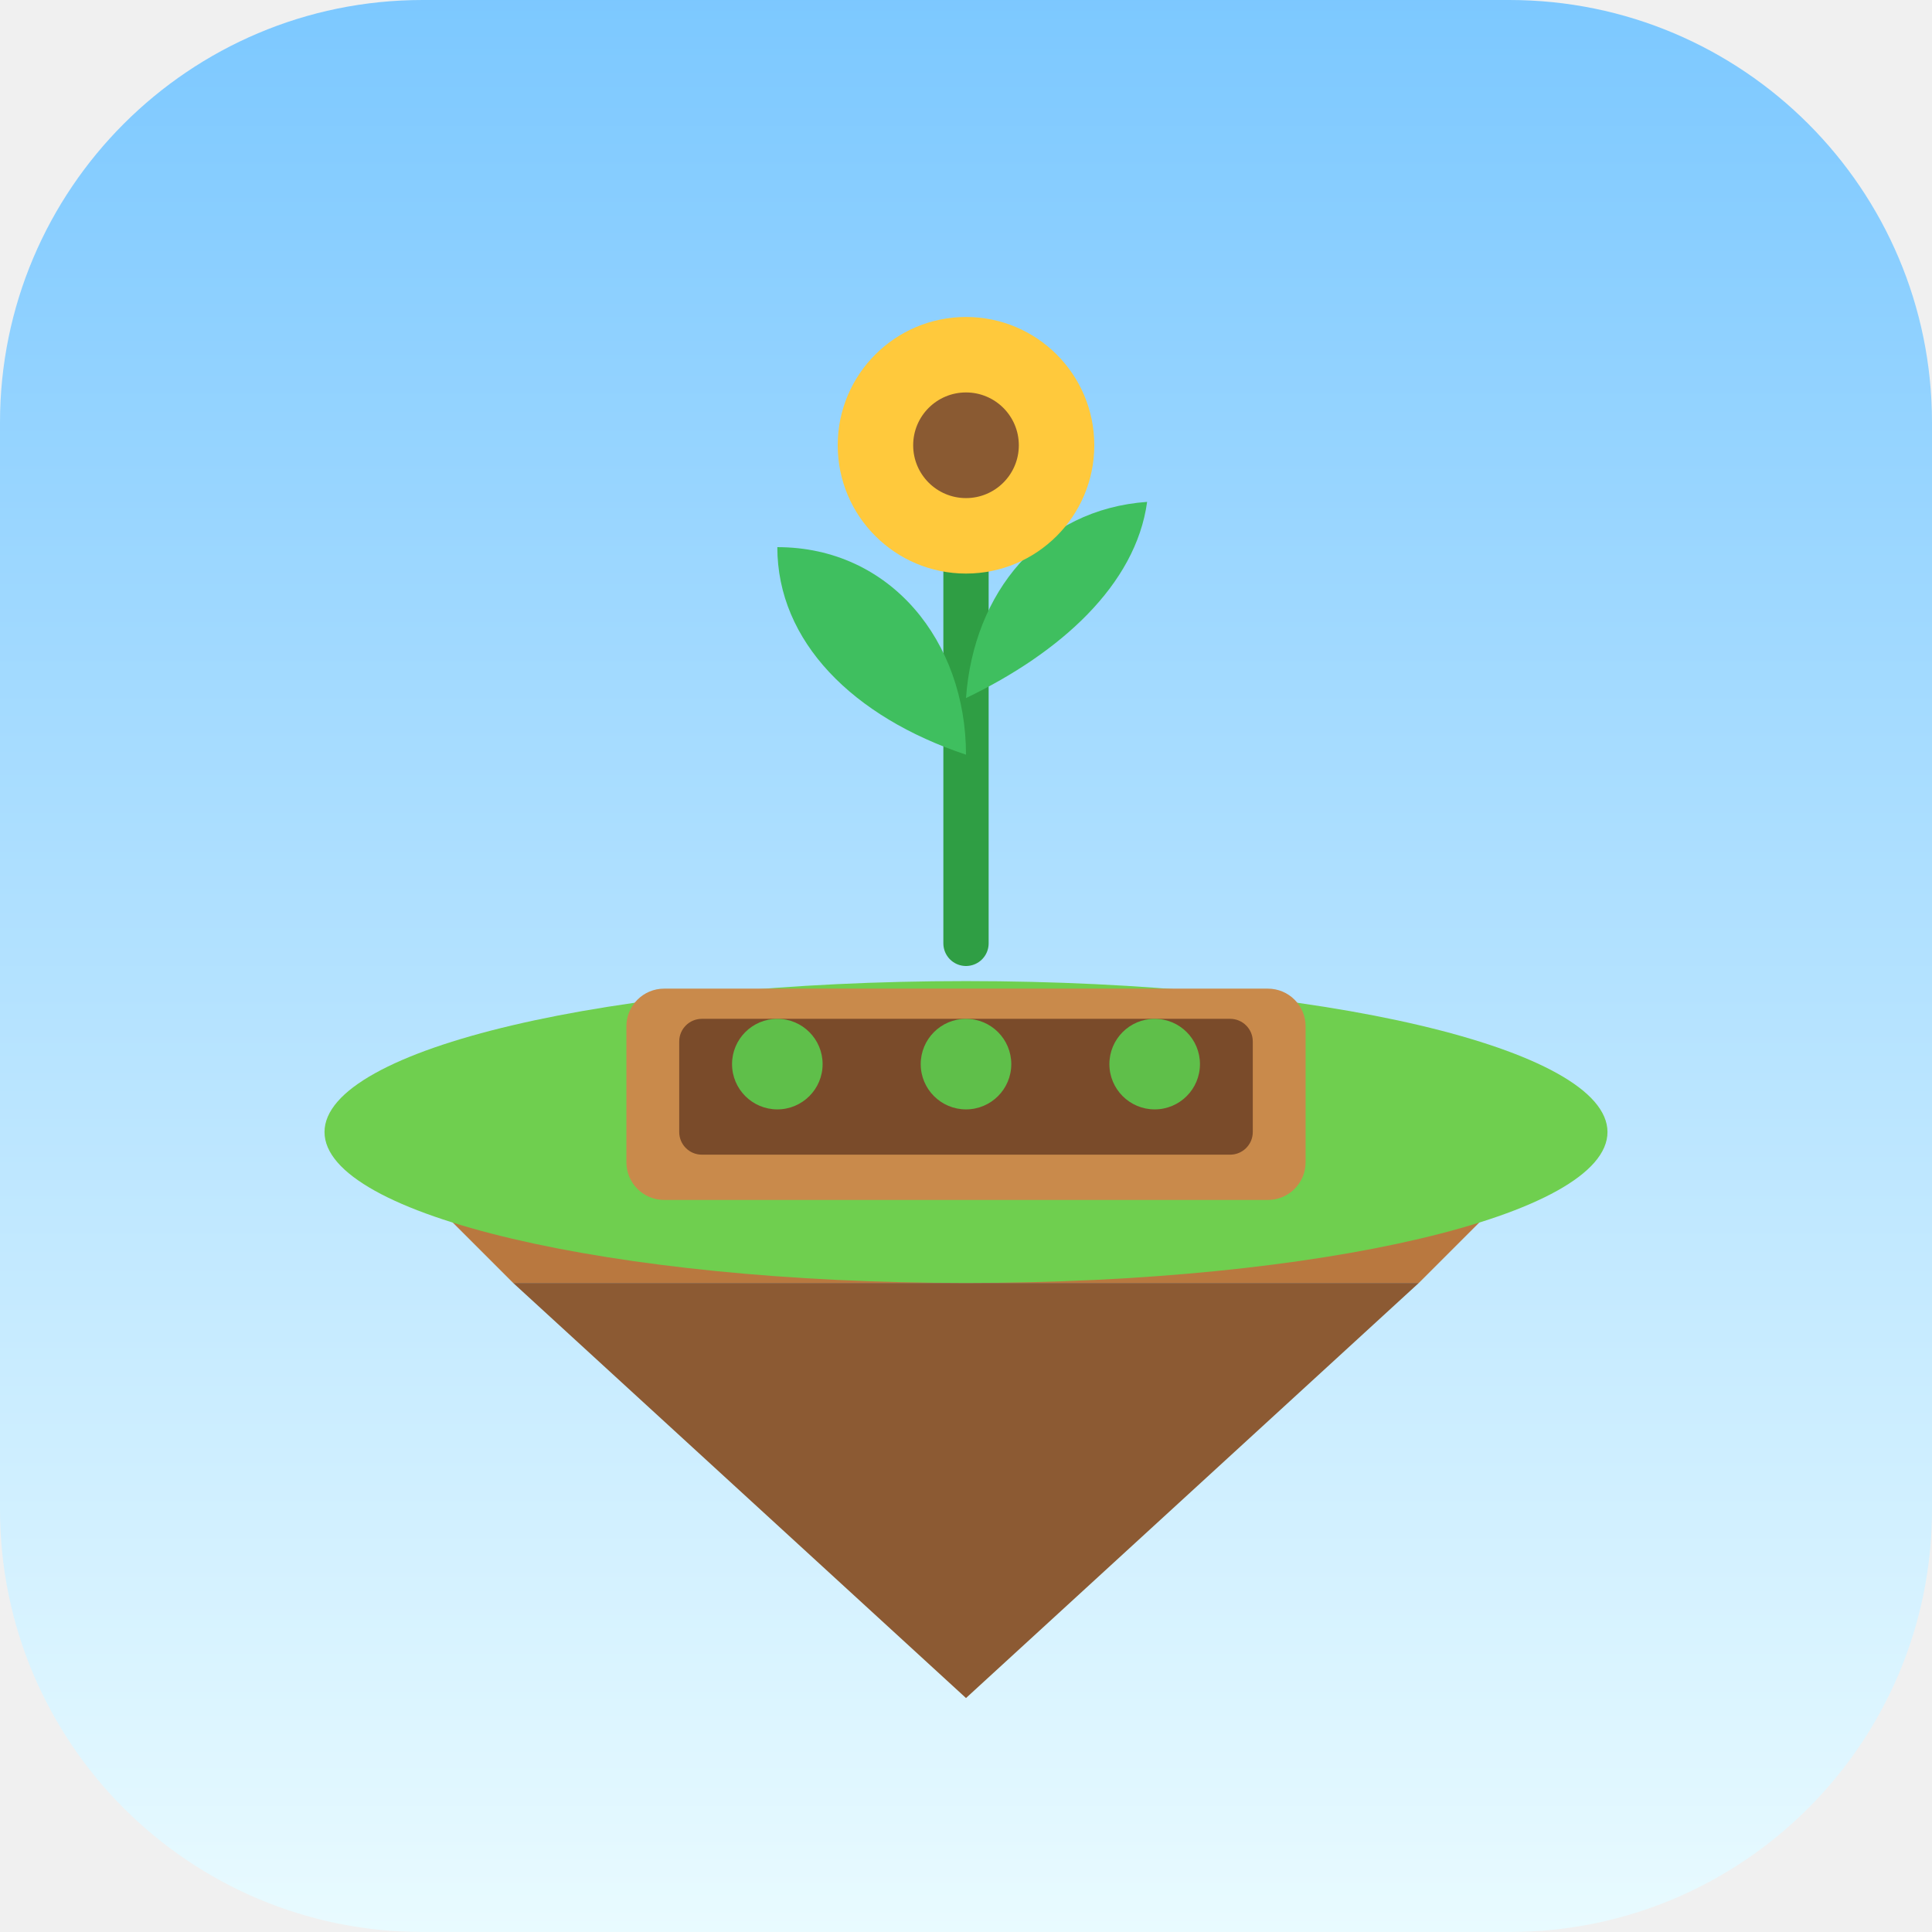
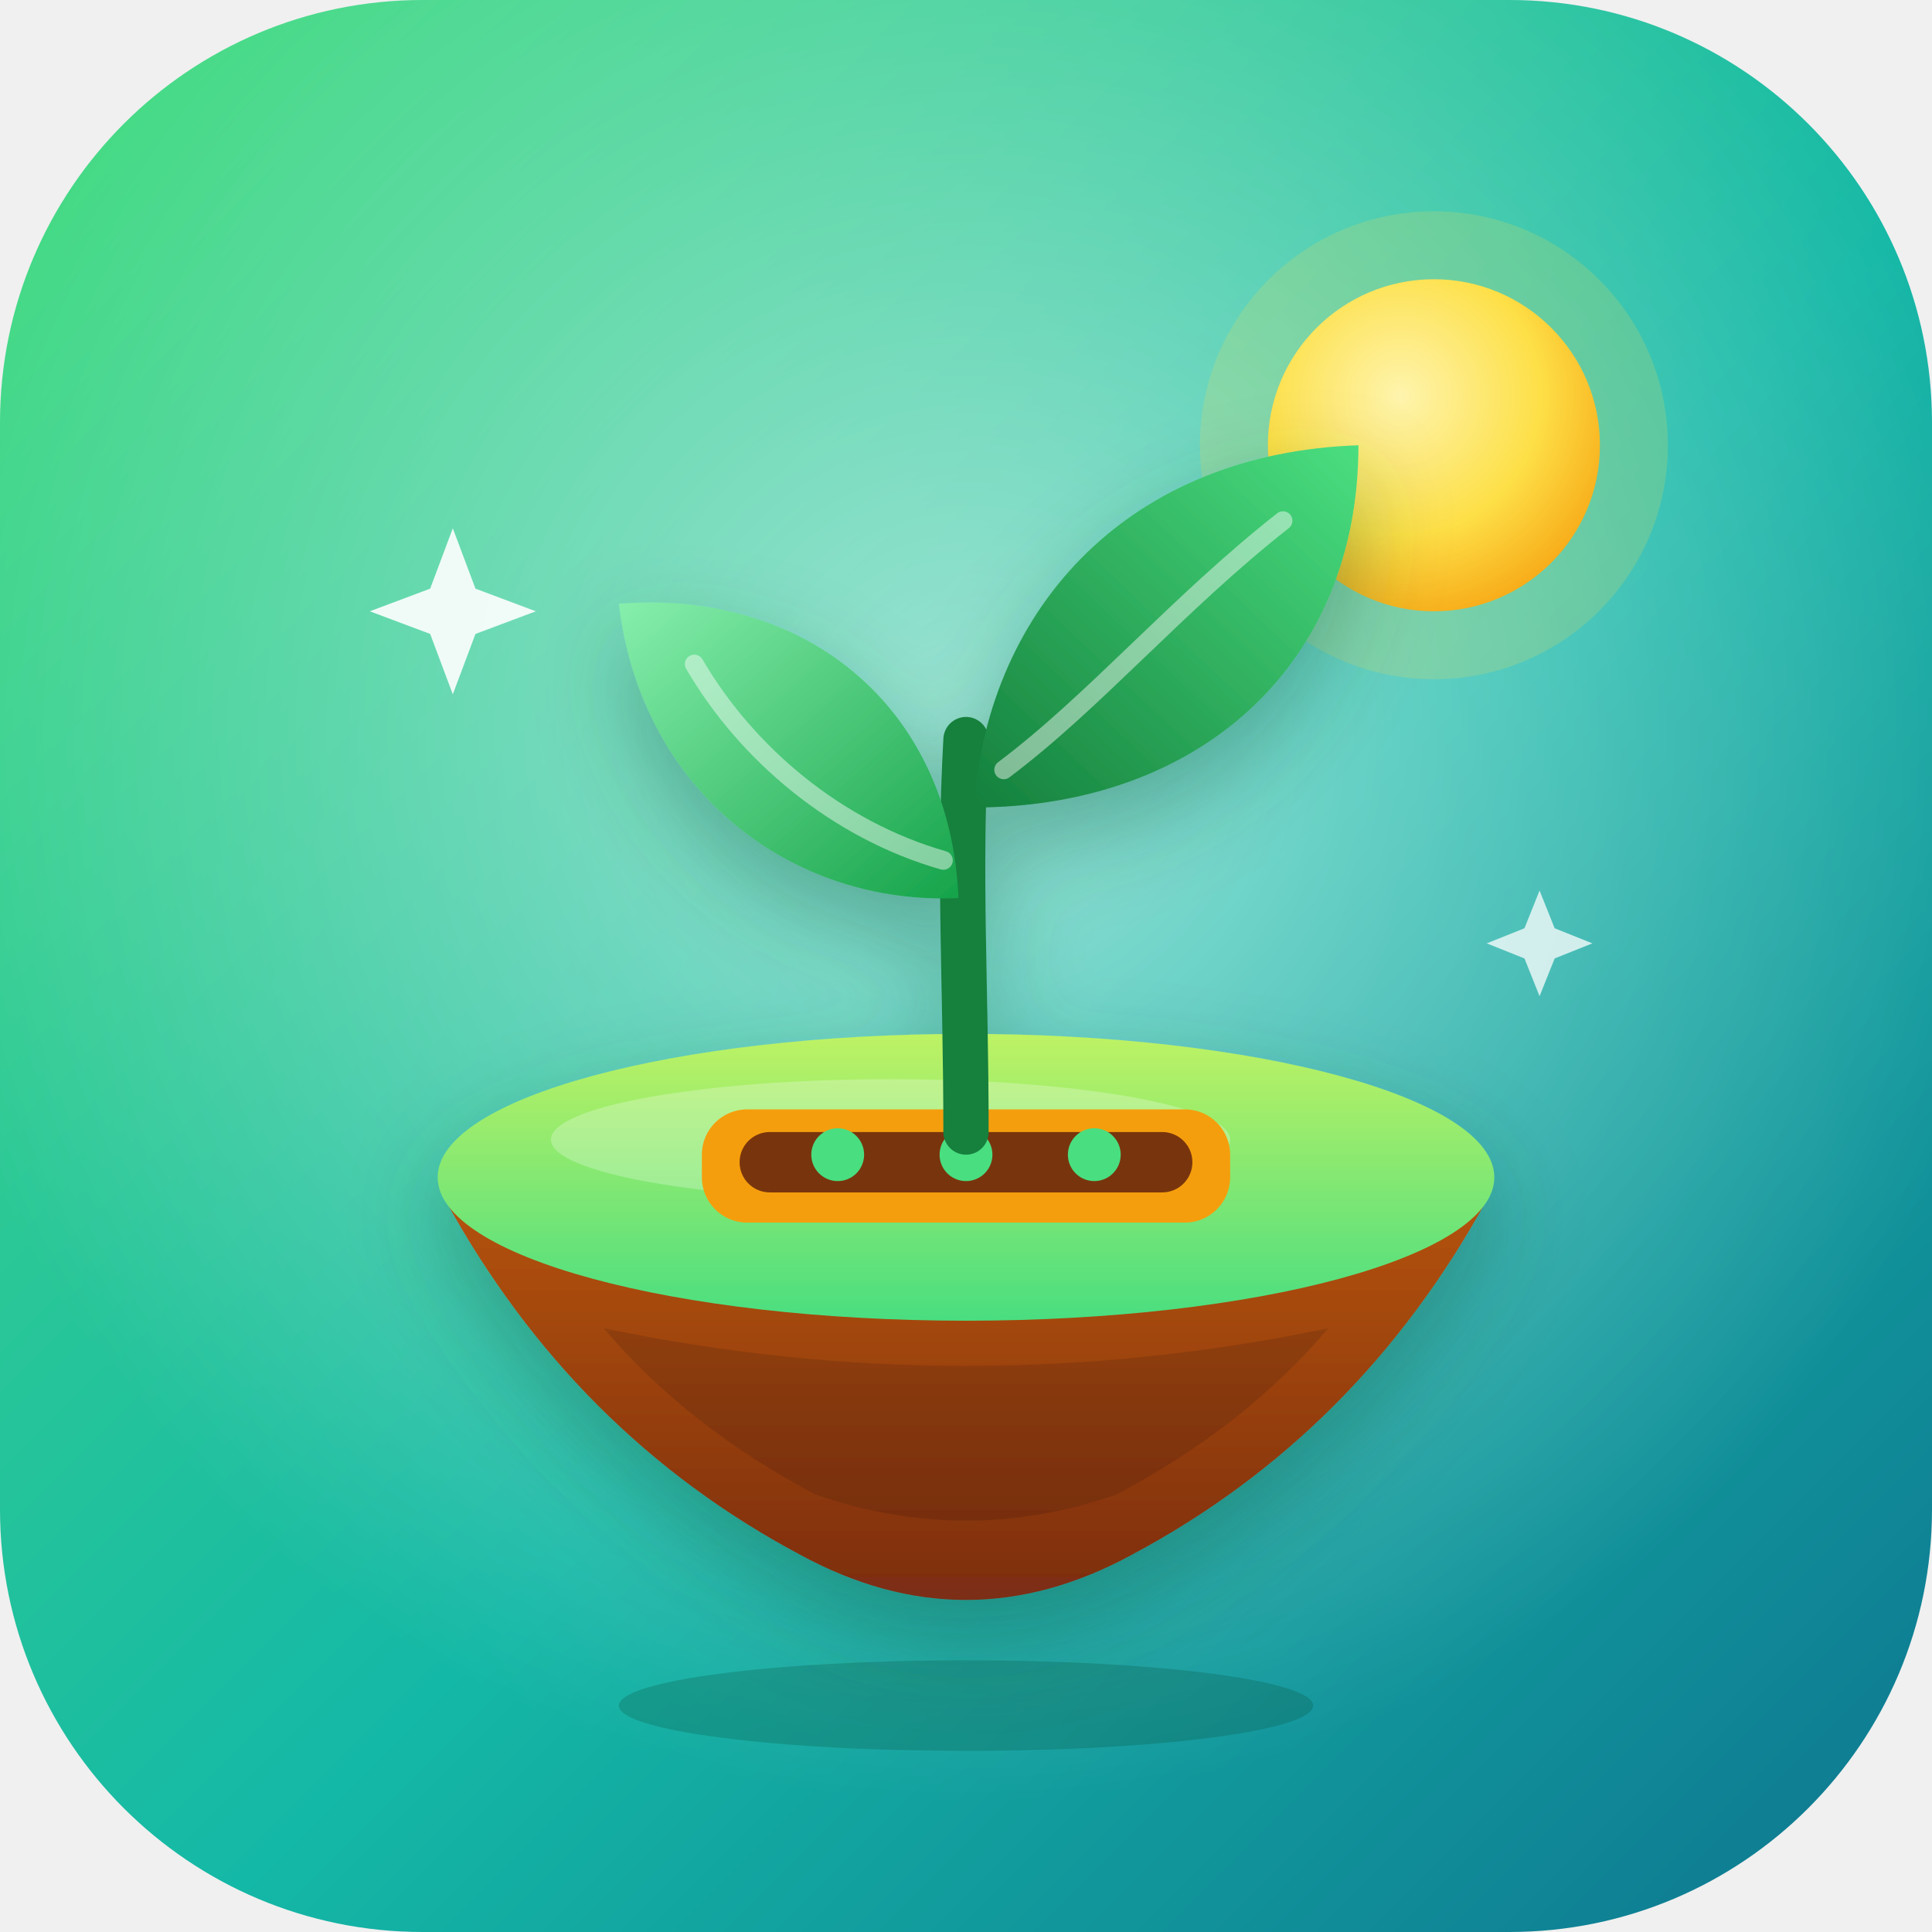
<svg xmlns="http://www.w3.org/2000/svg" viewBox="0 0 512 512">
  <defs>
-     <linearGradient id="c" x1="0" y1="0" x2="0" y2="1">
-       <stop offset="0" stop-color="#7cc8ff" />
-       <stop offset="1" stop-color="#e9fbff" />
+     <linearGradient id="fond" x1="0" y1="0" x2="1" y2="1">
+       <stop offset="0" stop-color="#4ade80" />
+       <stop offset=".55" stop-color="#14b8a6" />
+       <stop offset="1" stop-color="#0e7490" />
    </linearGradient>
+     <radialGradient id="halo" cx=".5" cy=".38" r=".55">
+       <stop offset="0" stop-color="#fff" stop-opacity=".55" />
+       <stop offset="1" stop-color="#fff" stop-opacity="0" />
+     </radialGradient>
+     <linearGradient id="herbe" x1="0" y1="0" x2="0" y2="1">
+       <stop offset="0" stop-color="#bef264" />
+       <stop offset="1" stop-color="#4ade80" />
+     </linearGradient>
+     <linearGradient id="terre" x1="0" y1="0" x2="0" y2="1">
+       <stop offset="0" stop-color="#b45309" />
+       <stop offset="1" stop-color="#7c2d12" />
+     </linearGradient>
+     <linearGradient id="feuilleG" x1="1" y1="1" x2="0" y2="0">
+       <stop offset="0" stop-color="#16a34a" />
+       <stop offset="1" stop-color="#86efac" />
+     </linearGradient>
+     <linearGradient id="feuilleD" x1="0" y1="1" x2="1" y2="0">
+       <stop offset="0" stop-color="#15803d" />
+       <stop offset="1" stop-color="#4ade80" />
+     </linearGradient>
+     <radialGradient id="soleil" cx=".4" cy=".35" r=".7">
+       <stop offset="0" stop-color="#fef9c3" />
+       <stop offset=".6" stop-color="#fde047" />
+       <stop offset="1" stop-color="#f59e0b" />
+     </radialGradient>
+     <filter id="ombre" x="-20%" y="-20%" width="140%" height="160%">
+       <feDropShadow dx="0" dy="10" stdDeviation="12" flood-color="#064e3b" flood-opacity=".35" />
+     </filter>
  </defs>
-   <rect width="512" height="512" rx="112" fill="url(#c)" />
-   <path d="M96 300h320l-40 40H136z" fill="#b9783f" />
-   <path d="M136 340h240l-120 110z" fill="#8c5a33" />
-   <ellipse cx="256" cy="300" rx="170" ry="40" fill="#6fcf4f" />
-   <rect x="166" y="262" width="180" height="56" rx="10" fill="#c98a4b" />
-   <rect x="180" y="270" width="152" height="36" rx="6" fill="#7a4b2a" />
-   <circle cx="206" cy="282" r="12" fill="#5fbf4a" />
-   <circle cx="256" cy="282" r="12" fill="#5fbf4a" />
-   <circle cx="306" cy="282" r="12" fill="#5fbf4a" />
-   <path d="M256 250V150" stroke="#2f9e44" stroke-width="12" stroke-linecap="round" />
-   <path d="M256 200c-30-10-50-30-50-55 30 0 50 25 50 55zM256 185c25-12 45-30 48-52-28 2-46 24-48 52z" fill="#3fbf5f" />
-   <circle cx="256" cy="118" r="34" fill="#ffc93c" />
-   <circle cx="256" cy="118" r="14" fill="#8a5a32" />
+   <rect width="512" height="512" rx="112" fill="url(#fond)" />
+   <rect width="512" height="512" rx="112" fill="url(#halo)" />
+   <circle cx="380" cy="118" r="44" fill="url(#soleil)" />
+   <circle cx="380" cy="118" r="62" fill="#fde047" opacity=".18" />
+   <ellipse cx="256" cy="452" rx="92" ry="12" fill="#064e3b" opacity=".25" />
+   <g filter="url(#ombre)">
+     <path d="M118 318 Q256 352 394 318 Q360 380 300 412 Q256 436 212 412 Q152 380 118 318Z" fill="url(#terre)" />
+     <path d="M160 352 Q256 372 352 352 Q330 378 296 396 Q256 410 216 396 Q182 378 160 352Z" fill="#000" opacity=".12" />
+     <ellipse cx="256" cy="312" rx="140" ry="38" fill="url(#herbe)" />
+     <ellipse cx="236" cy="302" rx="90" ry="16" fill="#fff" opacity=".25" />
+     <rect x="186" y="294" width="140" height="30" rx="12" fill="#f59e0b" />
+     <rect x="196" y="300" width="120" height="16" rx="8" fill="#78350f" />
+     <circle cx="222" cy="306" r="7" fill="#4ade80" />
+     <circle cx="256" cy="306" r="7" fill="#4ade80" />
+     <circle cx="290" cy="306" r="7" fill="#4ade80" />
+     <path d="M256 300 C256 260 254 232 256 196" stroke="#15803d" stroke-width="12" stroke-linecap="round" fill="none" />
+     <path d="M254 238 C210 240 170 210 164 160 C214 156 252 188 254 238Z" fill="url(#feuilleG)" />
+     <path d="M258 214 C262 160 300 120 360 118 C360 176 318 214 258 214Z" fill="url(#feuilleD)" />
+     <path d="M250 228 C222 220 198 200 184 176" stroke="#fff" stroke-opacity=".45" stroke-width="5" stroke-linecap="round" fill="none" />
+     <path d="M266 204 C290 186 312 160 340 138" stroke="#fff" stroke-opacity=".45" stroke-width="5" stroke-linecap="round" fill="none" />
+   </g>
+   <path d="M120 140 l6 16 16 6 -16 6 -6 16 -6 -16 -16 -6 16 -6Z" fill="#fff" opacity=".9" />
+   <path d="M408 236 l4 10 10 4 -10 4 -4 10 -4 -10 -10 -4 10 -4Z" fill="#fff" opacity=".75" />
</svg>
